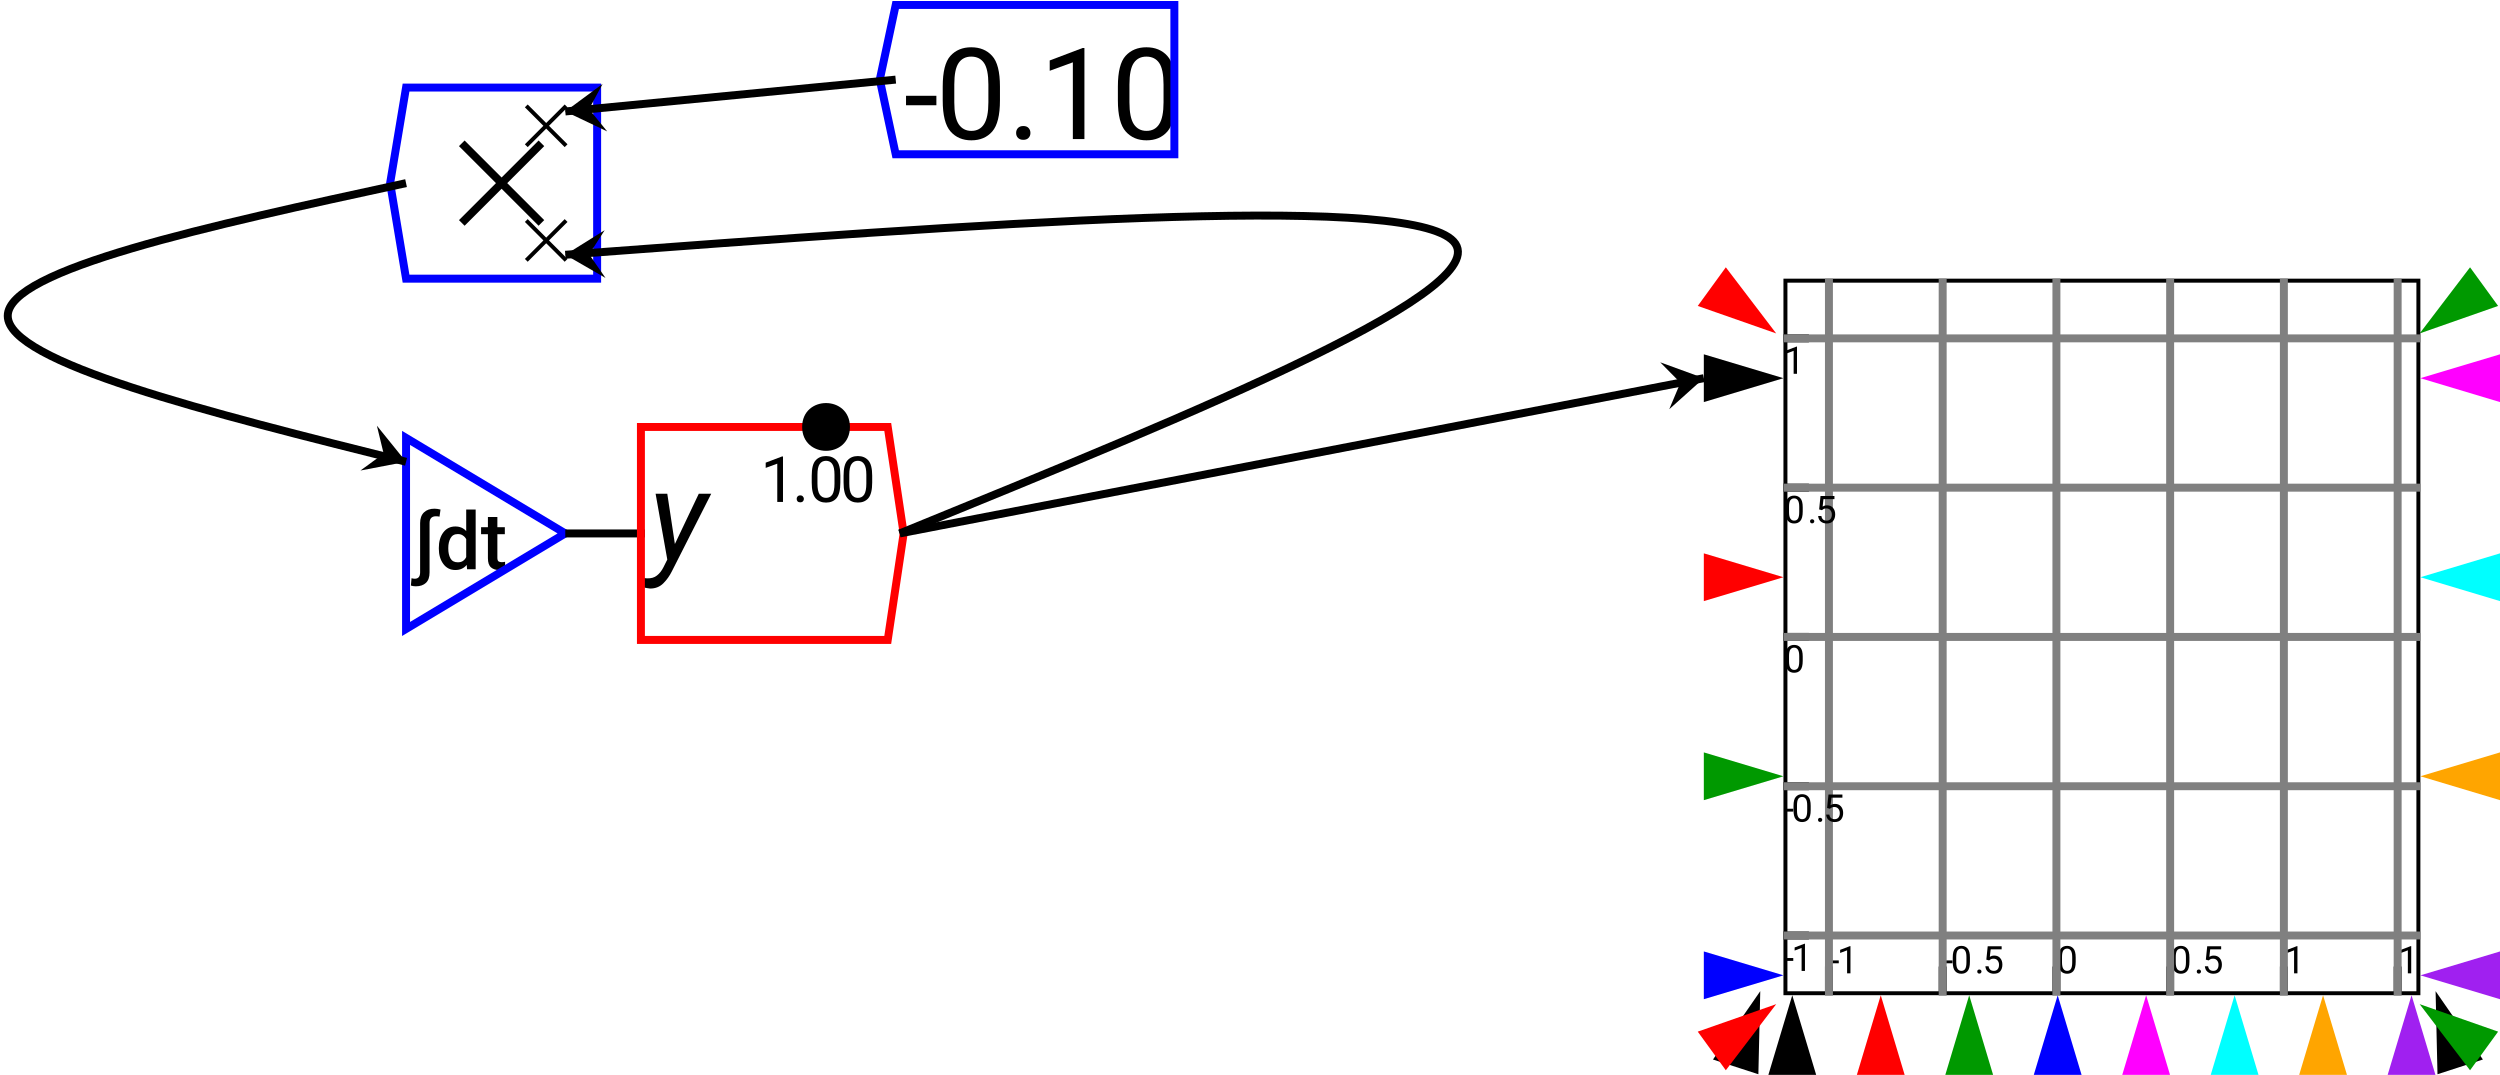
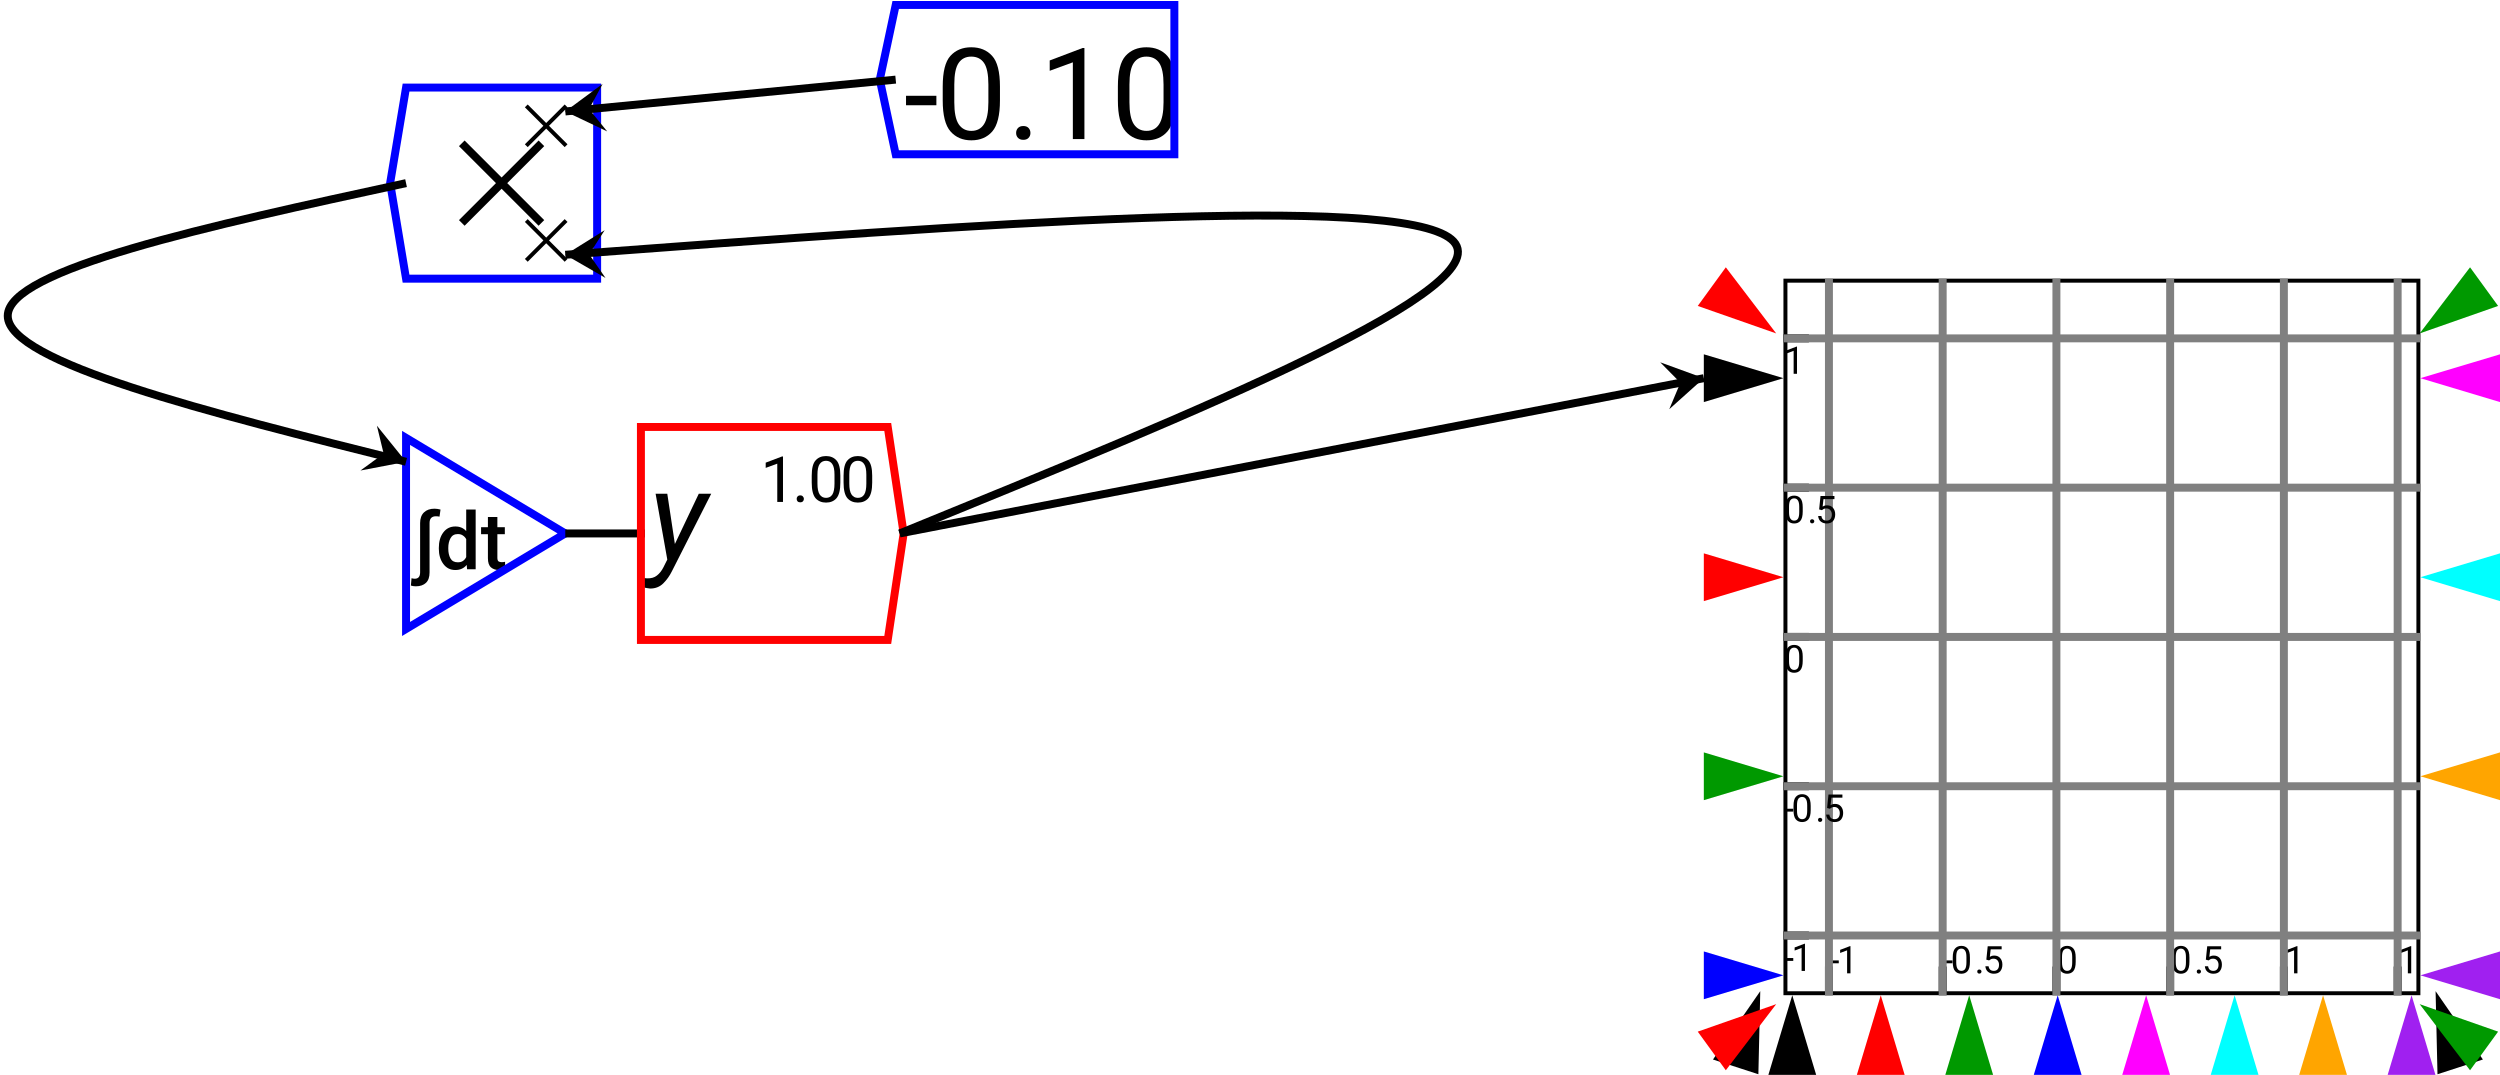
<svg xmlns="http://www.w3.org/2000/svg" xmlns:xlink="http://www.w3.org/1999/xlink" width="314pt" height="135pt" viewBox="0 0 314 135" version="1.1">
  <defs>
    <g>
      <symbol overflow="visible" id="glyph0-0">
        <path style="stroke:none;" d="M 0.484 0 L 0.484 -7.109 L 3.953 -7.109 L 3.953 0 Z M 0.953 -6.844 L 2.203 -3.891 L 3.469 -6.844 Z M 2.344 -3.562 L 3.688 -0.406 L 3.688 -6.703 Z M 0.75 -6.641 L 0.75 -0.469 L 2.062 -3.562 Z M 0.953 -0.266 L 3.469 -0.266 L 2.203 -3.219 Z M 0.953 -0.266 " />
      </symbol>
      <symbol overflow="visible" id="glyph0-1">
        <path style="stroke:none;" d="M 1.953 0.391 C 1.953 0.984 1.801 1.422 1.5 1.703 C 1.195 1.992 0.773 2.141 0.234 2.141 C 0.004 2.141 -0.203 2.109 -0.391 2.047 L -0.312 1.125 C -0.176 1.164 -0.039 1.188 0.094 1.188 C 0.539 1.188 0.766 0.922 0.766 0.391 L 0.766 -5.797 C 0.766 -6.379 0.926 -6.828 1.25 -7.141 C 1.57 -7.453 2.016 -7.609 2.578 -7.609 C 2.703 -7.609 2.828 -7.598 2.953 -7.578 C 3.078 -7.555 3.203 -7.531 3.328 -7.5 L 3.203 -6.609 C 3.066 -6.641 2.914 -6.656 2.75 -6.656 C 2.219 -6.656 1.953 -6.367 1.953 -5.797 Z M 1.953 0.391 " />
      </symbol>
      <symbol overflow="visible" id="glyph0-2">
        <path style="stroke:none;" d="M 3.938 0 L 3.891 -0.547 C 3.535 -0.117 3.062 0.094 2.469 0.094 C 1.832 0.094 1.328 -0.16 0.953 -0.672 C 0.578 -1.18 0.391 -1.816 0.391 -2.578 L 0.391 -2.688 C 0.391 -3.488 0.578 -4.133 0.953 -4.625 C 1.328 -5.125 1.832 -5.375 2.469 -5.375 C 3.031 -5.375 3.484 -5.18 3.828 -4.797 L 3.828 -7.5 L 5.016 -7.5 L 5.016 0 Z M 1.578 -2.578 C 1.578 -2.109 1.664 -1.707 1.844 -1.375 C 2.031 -1.039 2.336 -0.875 2.766 -0.875 C 3.035 -0.875 3.254 -0.93 3.422 -1.047 C 3.598 -1.172 3.734 -1.332 3.828 -1.531 L 3.828 -3.781 C 3.734 -3.969 3.598 -4.117 3.422 -4.234 C 3.254 -4.359 3.039 -4.422 2.781 -4.422 C 2.352 -4.422 2.047 -4.25 1.859 -3.906 C 1.672 -3.57 1.578 -3.164 1.578 -2.688 Z M 1.578 -2.578 " />
      </symbol>
      <symbol overflow="visible" id="glyph0-3">
        <path style="stroke:none;" d="M 3.062 -0.016 C 2.969 0.016 2.859 0.039 2.734 0.062 C 2.609 0.082 2.457 0.094 2.281 0.094 C 1.883 0.094 1.555 -0.016 1.297 -0.234 C 1.035 -0.461 0.906 -0.848 0.906 -1.391 L 0.906 -4.406 L 0.047 -4.406 L 0.047 -5.281 L 0.906 -5.281 L 0.906 -6.562 L 2.094 -6.562 L 2.094 -5.281 L 3.031 -5.281 L 3.031 -4.406 L 2.094 -4.406 L 2.094 -1.453 C 2.094 -1.211 2.145 -1.055 2.25 -0.984 C 2.352 -0.922 2.484 -0.891 2.641 -0.891 C 2.723 -0.891 2.801 -0.895 2.875 -0.906 C 2.957 -0.914 3.02 -0.926 3.062 -0.938 Z M 3.062 -0.016 " />
      </symbol>
      <symbol overflow="visible" id="glyph1-0">
        <path style="stroke:none;" d="M 0.781 0 L 0.781 -11.375 L 6.312 -11.375 L 6.312 0 Z M 1.516 -10.953 L 3.531 -6.219 L 5.547 -10.953 Z M 3.75 -5.688 L 5.891 -0.656 L 5.891 -10.719 Z M 1.203 -10.625 L 1.203 -0.75 L 3.297 -5.688 Z M 1.516 -0.422 L 5.547 -0.422 L 3.531 -5.156 Z M 1.516 -0.422 " />
      </symbol>
      <symbol overflow="visible" id="glyph1-1">
        <path style="stroke:none;" d="M 2.875 1.312 C 2.602 1.863 2.25 2.359 1.812 2.797 C 1.375 3.234 0.82 3.453 0.156 3.453 C 0.008 3.441 -0.129 3.422 -0.266 3.391 C -0.41 3.367 -0.551 3.344 -0.688 3.312 L -0.609 2.125 C -0.547 2.133 -0.484 2.145 -0.422 2.156 C -0.359 2.164 -0.297 2.172 -0.234 2.172 C 0.285 2.191 0.703 2.07 1.016 1.812 C 1.336 1.562 1.609 1.219 1.828 0.781 L 2.312 -0.188 L 0.844 -8.453 L 2.312 -8.453 L 3.266 -2.141 L 6.266 -8.453 L 7.828 -8.453 Z M 2.875 1.312 " />
      </symbol>
      <symbol overflow="visible" id="glyph2-0">
        <path style="stroke:none;" d="M 0.391 0 L 0.391 -5.688 L 3.156 -5.688 L 3.156 0 Z M 0.766 -5.484 L 1.766 -3.109 L 2.766 -5.484 Z M 1.875 -2.844 L 2.953 -0.328 L 2.953 -5.359 Z M 0.609 -5.312 L 0.609 -0.375 L 1.656 -2.844 Z M 0.766 -0.219 L 2.766 -0.219 L 1.766 -2.578 Z M 0.766 -0.219 " />
      </symbol>
      <symbol overflow="visible" id="glyph2-1">
        <path style="stroke:none;" d="" />
      </symbol>
      <symbol overflow="visible" id="glyph2-2">
        <path style="stroke:none;" d="M 2.844 -5.719 L 2.844 0 L 2.125 0 L 2.125 -4.812 L 0.672 -4.281 L 0.672 -4.938 L 2.734 -5.719 Z M 2.844 -5.719 " />
      </symbol>
      <symbol overflow="visible" id="glyph2-3">
        <path style="stroke:none;" d="M 0.562 -0.391 C 0.562 -0.504 0.598 -0.602 0.672 -0.688 C 0.754 -0.781 0.867 -0.828 1.016 -0.828 C 1.16 -0.828 1.27 -0.781 1.344 -0.688 C 1.426 -0.602 1.469 -0.504 1.469 -0.391 C 1.469 -0.266 1.426 -0.16 1.344 -0.078 C 1.27 0.004 1.16 0.047 1.016 0.047 C 0.867 0.047 0.754 0.004 0.672 -0.078 C 0.598 -0.16 0.562 -0.266 0.562 -0.391 Z M 0.562 -0.391 " />
      </symbol>
      <symbol overflow="visible" id="glyph2-4">
        <path style="stroke:none;" d="M 4.047 -3.297 L 4.047 -2.438 C 4.047 -1.5 3.883 -0.844 3.562 -0.469 C 3.238 -0.102 2.801 0.078 2.25 0.078 C 1.707 0.078 1.27 -0.102 0.938 -0.469 C 0.613 -0.844 0.453 -1.5 0.453 -2.438 L 0.453 -3.297 C 0.453 -4.223 0.613 -4.863 0.938 -5.219 C 1.258 -5.582 1.695 -5.766 2.25 -5.766 C 2.801 -5.766 3.238 -5.582 3.562 -5.219 C 3.883 -4.863 4.047 -4.223 4.047 -3.297 Z M 3.312 -2.312 L 3.312 -3.422 C 3.312 -4.055 3.219 -4.504 3.031 -4.766 C 2.852 -5.035 2.594 -5.172 2.25 -5.172 C 1.906 -5.172 1.641 -5.035 1.453 -4.766 C 1.266 -4.504 1.172 -4.055 1.172 -3.422 L 1.172 -2.312 C 1.172 -1.676 1.266 -1.219 1.453 -0.938 C 1.641 -0.656 1.906 -0.516 2.25 -0.516 C 2.602 -0.516 2.867 -0.656 3.047 -0.938 C 3.223 -1.219 3.312 -1.676 3.312 -2.312 Z M 3.312 -2.312 " />
      </symbol>
      <symbol overflow="visible" id="glyph3-0">
        <path style="stroke:none;" d="M 0.781 0 L 0.781 -11.375 L 6.312 -11.375 L 6.312 0 Z M 1.516 -10.953 L 3.531 -6.219 L 5.547 -10.953 Z M 3.75 -5.688 L 5.891 -0.656 L 5.891 -10.719 Z M 1.203 -10.625 L 1.203 -0.75 L 3.297 -5.688 Z M 1.516 -0.422 L 5.547 -0.422 L 3.531 -5.156 Z M 1.516 -0.422 " />
      </symbol>
      <symbol overflow="visible" id="glyph3-1">
        <path style="stroke:none;" d="M 4.109 -5.438 L 4.109 -4.25 L 0.297 -4.25 L 0.297 -5.438 Z M 4.109 -5.438 " />
      </symbol>
      <symbol overflow="visible" id="glyph3-2">
        <path style="stroke:none;" d="M 8.094 -6.594 L 8.094 -4.859 C 8.094 -2.992 7.77 -1.691 7.125 -0.953 C 6.477 -0.211 5.602 0.156 4.5 0.156 C 3.414 0.156 2.547 -0.211 1.891 -0.953 C 1.234 -1.691 0.906 -2.992 0.906 -4.859 L 0.906 -6.594 C 0.906 -8.457 1.227 -9.742 1.875 -10.453 C 2.531 -11.172 3.398 -11.531 4.484 -11.531 C 5.586 -11.531 6.461 -11.172 7.109 -10.453 C 7.766 -9.742 8.094 -8.457 8.094 -6.594 Z M 6.641 -4.625 L 6.641 -6.844 C 6.641 -8.125 6.457 -9.031 6.094 -9.562 C 5.727 -10.094 5.191 -10.359 4.484 -10.359 C 3.797 -10.359 3.27 -10.094 2.906 -9.562 C 2.539 -9.031 2.359 -8.125 2.359 -6.844 L 2.359 -4.625 C 2.359 -3.352 2.539 -2.438 2.906 -1.875 C 3.281 -1.312 3.812 -1.031 4.5 -1.031 C 5.207 -1.031 5.738 -1.312 6.094 -1.875 C 6.457 -2.438 6.641 -3.352 6.641 -4.625 Z M 6.641 -4.625 " />
      </symbol>
      <symbol overflow="visible" id="glyph3-3">
        <path style="stroke:none;" d="M 1.125 -0.766 C 1.125 -1.016 1.203 -1.223 1.359 -1.391 C 1.516 -1.555 1.738 -1.641 2.031 -1.641 C 2.32 -1.641 2.539 -1.555 2.688 -1.391 C 2.844 -1.223 2.922 -1.016 2.922 -0.766 C 2.922 -0.523 2.844 -0.32 2.688 -0.156 C 2.539 0.008 2.32 0.094 2.031 0.094 C 1.738 0.094 1.516 0.008 1.359 -0.156 C 1.203 -0.32 1.125 -0.523 1.125 -0.766 Z M 1.125 -0.766 " />
      </symbol>
      <symbol overflow="visible" id="glyph3-4">
        <path style="stroke:none;" d="M 5.703 -11.438 L 5.703 0 L 4.25 0 L 4.25 -9.641 L 1.344 -8.578 L 1.344 -9.875 L 5.469 -11.438 Z M 5.703 -11.438 " />
      </symbol>
      <symbol overflow="visible" id="glyph4-0">
        <path style="stroke:none;" d="M 0.234 0 L 0.234 -3.406 L 1.891 -3.406 L 1.891 0 Z M 0.453 -3.281 L 1.062 -1.859 L 1.656 -3.281 Z M 1.125 -1.703 L 1.766 -0.203 L 1.766 -3.219 Z M 0.359 -3.188 L 0.359 -0.219 L 0.984 -1.703 Z M 0.453 -0.125 L 1.656 -0.125 L 1.062 -1.547 Z M 0.453 -0.125 " />
      </symbol>
      <symbol overflow="visible" id="glyph4-1">
        <path style="stroke:none;" d="M 1.234 -1.625 L 1.234 -1.266 L 0.094 -1.266 L 0.094 -1.625 Z M 1.234 -1.625 " />
      </symbol>
      <symbol overflow="visible" id="glyph4-2">
        <path style="stroke:none;" d="M 1.703 -3.422 L 1.703 0 L 1.281 0 L 1.281 -2.891 L 0.406 -2.562 L 0.406 -2.953 L 1.641 -3.422 Z M 1.703 -3.422 " />
      </symbol>
      <symbol overflow="visible" id="glyph4-3">
        <path style="stroke:none;" d="M 2.422 -1.984 L 2.422 -1.453 C 2.422 -0.898 2.32 -0.508 2.125 -0.281 C 1.938 -0.062 1.676 0.047 1.344 0.047 C 1.02 0.047 0.758 -0.062 0.562 -0.281 C 0.363 -0.508 0.266 -0.898 0.266 -1.453 L 0.266 -1.984 C 0.266 -2.535 0.363 -2.914 0.562 -3.125 C 0.758 -3.344 1.02 -3.453 1.344 -3.453 C 1.676 -3.453 1.938 -3.344 2.125 -3.125 C 2.32 -2.914 2.422 -2.535 2.422 -1.984 Z M 1.984 -1.391 L 1.984 -2.047 C 1.984 -2.43 1.926 -2.703 1.812 -2.859 C 1.707 -3.023 1.551 -3.109 1.344 -3.109 C 1.133 -3.109 0.973 -3.023 0.859 -2.859 C 0.754 -2.703 0.703 -2.43 0.703 -2.047 L 0.703 -1.391 C 0.703 -1.004 0.758 -0.727 0.875 -0.562 C 0.988 -0.395 1.145 -0.312 1.344 -0.312 C 1.562 -0.312 1.723 -0.395 1.828 -0.562 C 1.93 -0.727 1.984 -1.004 1.984 -1.391 Z M 1.984 -1.391 " />
      </symbol>
      <symbol overflow="visible" id="glyph4-4">
        <path style="stroke:none;" d="M 0.344 -0.234 C 0.344 -0.305 0.363 -0.363 0.406 -0.406 C 0.445 -0.457 0.516 -0.484 0.609 -0.484 C 0.691 -0.484 0.754 -0.457 0.797 -0.406 C 0.848 -0.363 0.875 -0.305 0.875 -0.234 C 0.875 -0.16 0.848 -0.098 0.797 -0.047 C 0.754 0.004 0.691 0.031 0.609 0.031 C 0.516 0.031 0.445 0.004 0.406 -0.047 C 0.363 -0.098 0.344 -0.16 0.344 -0.234 Z M 0.344 -0.234 " />
      </symbol>
      <symbol overflow="visible" id="glyph4-5">
        <path style="stroke:none;" d="M 0.828 -1.625 L 0.484 -1.719 L 0.656 -3.406 L 2.406 -3.406 L 2.406 -3.016 L 1.031 -3.016 L 0.922 -2.078 C 0.984 -2.117 1.062 -2.156 1.156 -2.188 C 1.25 -2.219 1.359 -2.234 1.484 -2.234 C 1.797 -2.234 2.039 -2.129 2.219 -1.922 C 2.406 -1.711 2.5 -1.438 2.5 -1.094 C 2.5 -0.758 2.41 -0.484 2.234 -0.266 C 2.055 -0.055 1.785 0.047 1.422 0.047 C 1.148 0.047 0.91 -0.031 0.703 -0.188 C 0.504 -0.344 0.391 -0.578 0.359 -0.891 L 0.766 -0.891 C 0.828 -0.504 1.047 -0.312 1.422 -0.312 C 1.629 -0.312 1.789 -0.379 1.906 -0.516 C 2.02 -0.648 2.078 -0.836 2.078 -1.078 C 2.078 -1.297 2.016 -1.477 1.891 -1.625 C 1.773 -1.77 1.609 -1.844 1.391 -1.844 C 1.242 -1.844 1.133 -1.82 1.062 -1.781 C 0.988 -1.738 0.91 -1.688 0.828 -1.625 Z M 0.828 -1.625 " />
      </symbol>
    </g>
    <clipPath id="clip1">
      <path d="M 224 35 L 304 35 L 304 125 L 224 125 Z M 224 35 " />
    </clipPath>
    <clipPath id="clip2">
      <path d="M 229 120 L 231 120 L 231 125 L 229 125 Z M 229 120 " />
    </clipPath>
    <clipPath id="clip3">
      <path d="M 229 35 L 231 35 L 231 125 L 229 125 Z M 229 35 " />
    </clipPath>
    <clipPath id="clip4">
      <path d="M 243 120 L 245 120 L 245 125 L 243 125 Z M 243 120 " />
    </clipPath>
    <clipPath id="clip5">
      <path d="M 243 35 L 245 35 L 245 125 L 243 125 Z M 243 35 " />
    </clipPath>
    <clipPath id="clip6">
      <path d="M 257 120 L 259 120 L 259 125 L 257 125 Z M 257 120 " />
    </clipPath>
    <clipPath id="clip7">
      <path d="M 257 35 L 259 35 L 259 125 L 257 125 Z M 257 35 " />
    </clipPath>
    <clipPath id="clip8">
      <path d="M 272 120 L 274 120 L 274 125 L 272 125 Z M 272 120 " />
    </clipPath>
    <clipPath id="clip9">
      <path d="M 272 35 L 274 35 L 274 125 L 272 125 Z M 272 35 " />
    </clipPath>
    <clipPath id="clip10">
      <path d="M 286 120 L 288 120 L 288 125 L 286 125 Z M 286 120 " />
    </clipPath>
    <clipPath id="clip11">
      <path d="M 286 35 L 288 35 L 288 125 L 286 125 Z M 286 35 " />
    </clipPath>
    <clipPath id="clip12">
      <path d="M 300 120 L 302 120 L 302 125 L 300 125 Z M 300 120 " />
    </clipPath>
    <clipPath id="clip13">
      <path d="M 301 118 L 304 118 L 304 123 L 301 123 Z M 301 118 " />
    </clipPath>
    <clipPath id="clip14">
      <path d="M 300 35 L 302 35 L 302 125 L 300 125 Z M 300 35 " />
    </clipPath>
    <clipPath id="clip15">
      <path d="M 224 117 L 228 117 L 228 118 L 224 118 Z M 224 117 " />
    </clipPath>
    <clipPath id="clip16">
      <path d="M 224 117 L 304 117 L 304 118 L 224 118 Z M 224 117 " />
    </clipPath>
    <clipPath id="clip17">
      <path d="M 224 98 L 228 98 L 228 100 L 224 100 Z M 224 98 " />
    </clipPath>
    <clipPath id="clip18">
      <path d="M 224 98 L 304 98 L 304 100 L 224 100 Z M 224 98 " />
    </clipPath>
    <clipPath id="clip19">
      <path d="M 224 79 L 228 79 L 228 81 L 224 81 Z M 224 79 " />
    </clipPath>
    <clipPath id="clip20">
      <path d="M 224 79 L 304 79 L 304 81 L 224 81 Z M 224 79 " />
    </clipPath>
    <clipPath id="clip21">
      <path d="M 224 60 L 228 60 L 228 62 L 224 62 Z M 224 60 " />
    </clipPath>
    <clipPath id="clip22">
      <path d="M 224 60 L 304 60 L 304 62 L 224 62 Z M 224 60 " />
    </clipPath>
    <clipPath id="clip23">
      <path d="M 224 42 L 228 42 L 228 43 L 224 43 Z M 224 42 " />
    </clipPath>
    <clipPath id="clip24">
      <path d="M 224 42 L 304 42 L 304 43 L 224 43 Z M 224 42 " />
    </clipPath>
  </defs>
-   <g id="surface59">
+   <g id="surface101">
    <g style="fill:rgb(0%,0%,0%);fill-opacity:1;">
      <use xlink:href="#glyph0-1" x="52" y="71.5" />
    </g>
    <g style="fill:rgb(0%,0%,0%);fill-opacity:1;">
      <use xlink:href="#glyph0-2" x="54.727" y="71.5" />
      <use xlink:href="#glyph0-3" x="60.376" y="71.5" />
    </g>
    <path style="fill:none;stroke-width:1;stroke-linecap:butt;stroke-linejoin:miter;stroke:rgb(0%,0%,100%);stroke-opacity:1;stroke-miterlimit:10;" d="M -8 12 L -8 -12 L 12 0 Z M -8 12 " transform="matrix(1,0,0,1,59,67)" />
    <path style="fill:none;stroke-width:1;stroke-linecap:butt;stroke-linejoin:miter;stroke:rgb(0%,0%,0%);stroke-opacity:1;stroke-miterlimit:10;" d="M 12 0 L 22 0 " transform="matrix(1,0,0,1,59,67)" />
    <g style="fill:rgb(0%,0%,0%);fill-opacity:1;">
      <use xlink:href="#glyph1-1" x="81.5" y="70.469" />
    </g>
    <g style="fill:rgb(0%,0%,0%);fill-opacity:1;">
      <use xlink:href="#glyph2-1" x="93.5" y="63.047" />
      <use xlink:href="#glyph2-2" x="95.5" y="63.047" />
      <use xlink:href="#glyph2-3" x="99.5" y="63.047" />
      <use xlink:href="#glyph2-4" x="101.5" y="63.047" />
      <use xlink:href="#glyph2-4" x="105.5" y="63.047" />
    </g>
    <path style="fill:none;stroke-width:1;stroke-linecap:butt;stroke-linejoin:miter;stroke:rgb(100%,0%,0%);stroke-opacity:1;stroke-miterlimit:10;" d="M -15.5 -13.375 L -15.5 13.375 L 15.5 13.375 L 17.5 0 L 15.5 -13.375 Z M -15.5 -13.375 " transform="matrix(1,0,0,1,96,67)" />
-     <path style=" stroke:none;fill-rule:nonzero;fill:rgb(0%,0%,0%);fill-opacity:1;" d="M 106.75 53.625 C 106.75 57.625 100.75 57.625 100.75 53.625 C 100.75 49.625 106.75 49.625 106.75 53.625 " />
    <path style="fill:none;stroke-width:1;stroke-linecap:butt;stroke-linejoin:miter;stroke:rgb(0%,0%,0%);stroke-opacity:1;stroke-miterlimit:10;" d="M -5 -5 L 5 5 M -5 5 L 5 -5 " transform="matrix(1,0,0,1,63,23)" />
    <path style="fill:none;stroke-width:1;stroke-linecap:butt;stroke-linejoin:miter;stroke:rgb(0%,0%,0%);stroke-opacity:1;stroke-miterlimit:10;" d="M -4.997 -5.002 L 5.003 4.998 M -4.997 4.998 L 5.003 -5.002 " transform="matrix(0.5,0,0,0.5,68.6,30.2)" />
    <path style="fill:none;stroke-width:1;stroke-linecap:butt;stroke-linejoin:miter;stroke:rgb(0%,0%,0%);stroke-opacity:1;stroke-miterlimit:10;" d="M -4.997 -4.998 L 5.003 5.002 M -4.997 5.002 L 5.003 -4.998 " transform="matrix(0.5,0,0,0.5,68.6,15.8)" />
    <path style="fill:none;stroke-width:1;stroke-linecap:butt;stroke-linejoin:miter;stroke:rgb(0%,0%,100%);stroke-opacity:1;stroke-miterlimit:10;" d="M -12 -12 L -12 12 L 12 12 L 14 0 L 12 -12 Z M -12 -12 " transform="matrix(-1,0.000000000000000122,-0.000000000000000122,-1,63,23)" />
    <g style="fill:rgb(0%,0%,0%);fill-opacity:1;">
      <use xlink:href="#glyph3-1" x="113.5" y="17.469" />
      <use xlink:href="#glyph3-2" x="117.5" y="17.469" />
      <use xlink:href="#glyph3-3" x="126.5" y="17.469" />
      <use xlink:href="#glyph3-4" x="130.5" y="17.469" />
      <use xlink:href="#glyph3-2" x="139.5" y="17.469" />
    </g>
    <path style="fill:none;stroke-width:1;stroke-linecap:butt;stroke-linejoin:miter;stroke:rgb(0%,0%,100%);stroke-opacity:1;stroke-miterlimit:10;" d="M -17.5 -9.375 L -17.5 9.375 L 17.5 9.375 L 19.5 0 L 17.5 -9.375 Z M -17.5 -9.375 " transform="matrix(-1,0.000000000000000122,-0.000000000000000122,-1,130,10)" />
    <path style=" stroke:none;fill-rule:nonzero;fill:rgb(0%,0%,0%);fill-opacity:1;" d="M 221.09 124.488 L 215.148 133.074 L 220.852 134.926 " />
    <path style=" stroke:none;fill-rule:nonzero;fill:rgb(0%,0%,0%);fill-opacity:1;" d="M 305.91 124.488 L 306.148 134.926 L 311.852 133.074 " />
    <path style=" stroke:none;fill-rule:nonzero;fill:rgb(100%,0%,0%);fill-opacity:1;" d="M 223.09 126.121 L 213.238 129.574 L 216.762 134.426 " />
    <path style=" stroke:none;fill-rule:nonzero;fill:rgb(100%,0%,0%);fill-opacity:1;" d="M 223.09 41.879 L 216.762 33.574 L 213.238 38.426 " />
    <path style=" stroke:none;fill-rule:nonzero;fill:rgb(0%,60%,0%);fill-opacity:1;" d="M 303.91 126.121 L 310.238 134.426 L 313.762 129.574 " />
    <path style=" stroke:none;fill-rule:nonzero;fill:rgb(0%,60%,0%);fill-opacity:1;" d="M 303.91 41.879 L 313.762 38.426 L 310.238 33.574 " />
    <path style=" stroke:none;fill-rule:nonzero;fill:rgb(0%,0%,0%);fill-opacity:1;" d="M 224 47.5 L 214 44.5 L 214 50.5 " />
    <path style=" stroke:none;fill-rule:nonzero;fill:rgb(100%,0%,0%);fill-opacity:1;" d="M 224 72.5 L 214 69.5 L 214 75.5 " />
    <path style=" stroke:none;fill-rule:nonzero;fill:rgb(0%,60%,0%);fill-opacity:1;" d="M 224 97.5 L 214 94.5 L 214 100.5 " />
    <path style=" stroke:none;fill-rule:nonzero;fill:rgb(0%,0%,100%);fill-opacity:1;" d="M 224 122.5 L 214 119.5 L 214 125.5 " />
    <path style=" stroke:none;fill-rule:nonzero;fill:rgb(100%,0%,100%);fill-opacity:1;" d="M 304 47.5 L 314 50.5 L 314 44.5 " />
    <path style=" stroke:none;fill-rule:nonzero;fill:rgb(0%,100%,100%);fill-opacity:1;" d="M 304 72.5 L 314 75.5 L 314 69.5 " />
    <path style=" stroke:none;fill-rule:nonzero;fill:rgb(100%,64.7%,0%);fill-opacity:1;" d="M 304 97.5 L 314 100.5 L 314 94.5 " />
    <path style=" stroke:none;fill-rule:nonzero;fill:rgb(62.7%,12.5%,94.1%);fill-opacity:1;" d="M 304 122.5 L 314 125.5 L 314 119.5 " />
    <path style=" stroke:none;fill-rule:nonzero;fill:rgb(0%,0%,0%);fill-opacity:1;" d="M 225.109 125 L 222.109 135 L 228.109 135 " />
    <path style=" stroke:none;fill-rule:nonzero;fill:rgb(100%,0%,0%);fill-opacity:1;" d="M 236.223 125 L 233.223 135 L 239.223 135 " />
    <path style=" stroke:none;fill-rule:nonzero;fill:rgb(0%,60%,0%);fill-opacity:1;" d="M 247.332 125 L 244.332 135 L 250.332 135 " />
    <path style=" stroke:none;fill-rule:nonzero;fill:rgb(0%,0%,100%);fill-opacity:1;" d="M 258.445 125 L 255.445 135 L 261.445 135 " />
    <path style=" stroke:none;fill-rule:nonzero;fill:rgb(100%,0%,100%);fill-opacity:1;" d="M 269.555 125 L 266.555 135 L 272.555 135 " />
    <path style=" stroke:none;fill-rule:nonzero;fill:rgb(0%,100%,100%);fill-opacity:1;" d="M 280.668 125 L 277.668 135 L 283.668 135 " />
    <path style=" stroke:none;fill-rule:nonzero;fill:rgb(100%,64.7%,0%);fill-opacity:1;" d="M 291.777 125 L 288.777 135 L 294.777 135 " />
    <path style=" stroke:none;fill-rule:nonzero;fill:rgb(62.7%,12.5%,94.1%);fill-opacity:1;" d="M 302.891 125 L 299.891 135 L 305.891 135 " />
    <g clip-path="url(#clip1)" clip-rule="nonzero">
      <path style="fill:none;stroke-width:1;stroke-linecap:butt;stroke-linejoin:miter;stroke:rgb(0%,0%,0%);stroke-opacity:1;stroke-miterlimit:10;" d="M 274 159 L 354 159 L 354 69 L 274 69 Z M 274 159 " transform="matrix(1,0,0,1,-50,-34)" />
    </g>
    <g clip-path="url(#clip2)" clip-rule="nonzero">
      <path style="fill:none;stroke-width:1;stroke-linecap:butt;stroke-linejoin:miter;stroke:rgb(0%,0%,0%);stroke-opacity:1;stroke-miterlimit:10;" d="M 279.715 159 L 279.715 155.398 " transform="matrix(1,0,0,1,-50,-34)" />
    </g>
    <g style="fill:rgb(0%,0%,0%);fill-opacity:1;">
      <use xlink:href="#glyph4-1" x="229.715" y="122.254" />
      <use xlink:href="#glyph4-2" x="230.715" y="122.254" />
    </g>
    <g clip-path="url(#clip3)" clip-rule="nonzero">
      <path style="fill:none;stroke-width:1;stroke-linecap:butt;stroke-linejoin:miter;stroke:rgb(50%,50%,50%);stroke-opacity:1;stroke-miterlimit:10;" d="M 279.715 159 L 279.715 69 " transform="matrix(1,0,0,1,-50,-34)" />
    </g>
    <g clip-path="url(#clip4)" clip-rule="nonzero">
      <path style="fill:none;stroke-width:1;stroke-linecap:butt;stroke-linejoin:miter;stroke:rgb(0%,0%,0%);stroke-opacity:1;stroke-miterlimit:10;" d="M 294 159 L 294 155.398 " transform="matrix(1,0,0,1,-50,-34)" />
    </g>
    <g style="fill:rgb(0%,0%,0%);fill-opacity:1;">
      <use xlink:href="#glyph4-1" x="244" y="122.254" />
      <use xlink:href="#glyph4-3" x="245" y="122.254" />
      <use xlink:href="#glyph4-4" x="248" y="122.254" />
      <use xlink:href="#glyph4-5" x="249" y="122.254" />
    </g>
    <g clip-path="url(#clip5)" clip-rule="nonzero">
      <path style="fill:none;stroke-width:1;stroke-linecap:butt;stroke-linejoin:miter;stroke:rgb(50%,50%,50%);stroke-opacity:1;stroke-miterlimit:10;" d="M 294 159 L 294 69 " transform="matrix(1,0,0,1,-50,-34)" />
    </g>
    <g clip-path="url(#clip6)" clip-rule="nonzero">
      <path style="fill:none;stroke-width:1;stroke-linecap:butt;stroke-linejoin:miter;stroke:rgb(0%,0%,0%);stroke-opacity:1;stroke-miterlimit:10;" d="M 308.285 159 L 308.285 155.398 " transform="matrix(1,0,0,1,-50,-34)" />
    </g>
    <g style="fill:rgb(0%,0%,0%);fill-opacity:1;">
      <use xlink:href="#glyph4-3" x="258.285" y="122.254" />
    </g>
    <g clip-path="url(#clip7)" clip-rule="nonzero">
      <path style="fill:none;stroke-width:1;stroke-linecap:butt;stroke-linejoin:miter;stroke:rgb(50%,50%,50%);stroke-opacity:1;stroke-miterlimit:10;" d="M 308.285 159 L 308.285 69 " transform="matrix(1,0,0,1,-50,-34)" />
    </g>
    <g clip-path="url(#clip8)" clip-rule="nonzero">
      <path style="fill:none;stroke-width:1;stroke-linecap:butt;stroke-linejoin:miter;stroke:rgb(0%,0%,0%);stroke-opacity:1;stroke-miterlimit:10;" d="M 322.57 159 L 322.57 155.398 " transform="matrix(1,0,0,1,-50,-34)" />
    </g>
    <g style="fill:rgb(0%,0%,0%);fill-opacity:1;">
      <use xlink:href="#glyph4-3" x="272.57" y="122.254" />
      <use xlink:href="#glyph4-4" x="275.57" y="122.254" />
      <use xlink:href="#glyph4-5" x="276.57" y="122.254" />
    </g>
    <g clip-path="url(#clip9)" clip-rule="nonzero">
      <path style="fill:none;stroke-width:1;stroke-linecap:butt;stroke-linejoin:miter;stroke:rgb(50%,50%,50%);stroke-opacity:1;stroke-miterlimit:10;" d="M 322.57 159 L 322.57 69 " transform="matrix(1,0,0,1,-50,-34)" />
    </g>
    <g clip-path="url(#clip10)" clip-rule="nonzero">
      <path style="fill:none;stroke-width:1;stroke-linecap:butt;stroke-linejoin:miter;stroke:rgb(0%,0%,0%);stroke-opacity:1;stroke-miterlimit:10;" d="M 336.855 159 L 336.855 155.398 " transform="matrix(1,0,0,1,-50,-34)" />
    </g>
    <g style="fill:rgb(0%,0%,0%);fill-opacity:1;">
      <use xlink:href="#glyph4-2" x="286.855" y="122.254" />
    </g>
    <g clip-path="url(#clip11)" clip-rule="nonzero">
      <path style="fill:none;stroke-width:1;stroke-linecap:butt;stroke-linejoin:miter;stroke:rgb(50%,50%,50%);stroke-opacity:1;stroke-miterlimit:10;" d="M 336.855 159 L 336.855 69 " transform="matrix(1,0,0,1,-50,-34)" />
    </g>
    <g clip-path="url(#clip12)" clip-rule="nonzero">
      <path style="fill:none;stroke-width:1;stroke-linecap:butt;stroke-linejoin:miter;stroke:rgb(0%,0%,0%);stroke-opacity:1;stroke-miterlimit:10;" d="M 351.145 159 L 351.145 155.398 " transform="matrix(1,0,0,1,-50,-34)" />
    </g>
    <g clip-path="url(#clip13)" clip-rule="nonzero">
      <g style="fill:rgb(0%,0%,0%);fill-opacity:1;">
        <use xlink:href="#glyph4-2" x="301.145" y="122.254" />
        <use xlink:href="#glyph4-4" x="304.145" y="122.254" />
        <use xlink:href="#glyph4-5" x="305.145" y="122.254" />
      </g>
    </g>
    <g clip-path="url(#clip14)" clip-rule="nonzero">
      <path style="fill:none;stroke-width:1;stroke-linecap:butt;stroke-linejoin:miter;stroke:rgb(50%,50%,50%);stroke-opacity:1;stroke-miterlimit:10;" d="M 351.145 159 L 351.145 69 " transform="matrix(1,0,0,1,-50,-34)" />
    </g>
    <g clip-path="url(#clip15)" clip-rule="nonzero">
      <path style="fill:none;stroke-width:1;stroke-linecap:butt;stroke-linejoin:miter;stroke:rgb(0%,0%,0%);stroke-opacity:1;stroke-miterlimit:10;" d="M 274 151.5 L 277.199 151.5 " transform="matrix(1,0,0,1,-50,-34)" />
    </g>
    <g style="fill:rgb(0%,0%,0%);fill-opacity:1;">
      <use xlink:href="#glyph4-1" x="224" y="121.953" />
      <use xlink:href="#glyph4-2" x="225" y="121.953" />
    </g>
    <g clip-path="url(#clip16)" clip-rule="nonzero">
      <path style="fill:none;stroke-width:1;stroke-linecap:butt;stroke-linejoin:miter;stroke:rgb(50%,50%,50%);stroke-opacity:1;stroke-miterlimit:10;" d="M 274 151.5 L 354 151.5 " transform="matrix(1,0,0,1,-50,-34)" />
    </g>
    <g clip-path="url(#clip17)" clip-rule="nonzero">
      <path style="fill:none;stroke-width:1;stroke-linecap:butt;stroke-linejoin:miter;stroke:rgb(0%,0%,0%);stroke-opacity:1;stroke-miterlimit:10;" d="M 274 132.75 L 277.199 132.75 " transform="matrix(1,0,0,1,-50,-34)" />
    </g>
    <g style="fill:rgb(0%,0%,0%);fill-opacity:1;">
      <use xlink:href="#glyph4-1" x="224" y="103.203" />
      <use xlink:href="#glyph4-3" x="225" y="103.203" />
      <use xlink:href="#glyph4-4" x="228" y="103.203" />
      <use xlink:href="#glyph4-5" x="229" y="103.203" />
    </g>
    <g clip-path="url(#clip18)" clip-rule="nonzero">
      <path style="fill:none;stroke-width:1;stroke-linecap:butt;stroke-linejoin:miter;stroke:rgb(50%,50%,50%);stroke-opacity:1;stroke-miterlimit:10;" d="M 274 132.75 L 354 132.75 " transform="matrix(1,0,0,1,-50,-34)" />
    </g>
    <g clip-path="url(#clip19)" clip-rule="nonzero">
      <path style="fill:none;stroke-width:1;stroke-linecap:butt;stroke-linejoin:miter;stroke:rgb(0%,0%,0%);stroke-opacity:1;stroke-miterlimit:10;" d="M 274 114 L 277.199 114 " transform="matrix(1,0,0,1,-50,-34)" />
    </g>
    <g style="fill:rgb(0%,0%,0%);fill-opacity:1;">
      <use xlink:href="#glyph4-3" x="224" y="84.453" />
    </g>
    <g clip-path="url(#clip20)" clip-rule="nonzero">
      <path style="fill:none;stroke-width:1;stroke-linecap:butt;stroke-linejoin:miter;stroke:rgb(50%,50%,50%);stroke-opacity:1;stroke-miterlimit:10;" d="M 274 114 L 354 114 " transform="matrix(1,0,0,1,-50,-34)" />
    </g>
    <g clip-path="url(#clip21)" clip-rule="nonzero">
      <path style="fill:none;stroke-width:1;stroke-linecap:butt;stroke-linejoin:miter;stroke:rgb(0%,0%,0%);stroke-opacity:1;stroke-miterlimit:10;" d="M 274 95.25 L 277.199 95.25 " transform="matrix(1,0,0,1,-50,-34)" />
    </g>
    <g style="fill:rgb(0%,0%,0%);fill-opacity:1;">
      <use xlink:href="#glyph4-3" x="224" y="65.703" />
      <use xlink:href="#glyph4-4" x="227" y="65.703" />
      <use xlink:href="#glyph4-5" x="228" y="65.703" />
    </g>
    <g clip-path="url(#clip22)" clip-rule="nonzero">
      <path style="fill:none;stroke-width:1;stroke-linecap:butt;stroke-linejoin:miter;stroke:rgb(50%,50%,50%);stroke-opacity:1;stroke-miterlimit:10;" d="M 274 95.25 L 354 95.25 " transform="matrix(1,0,0,1,-50,-34)" />
    </g>
    <g clip-path="url(#clip23)" clip-rule="nonzero">
      <path style="fill:none;stroke-width:1;stroke-linecap:butt;stroke-linejoin:miter;stroke:rgb(0%,0%,0%);stroke-opacity:1;stroke-miterlimit:10;" d="M 274 76.5 L 277.199 76.5 " transform="matrix(1,0,0,1,-50,-34)" />
    </g>
    <g style="fill:rgb(0%,0%,0%);fill-opacity:1;">
      <use xlink:href="#glyph4-2" x="224" y="46.953" />
    </g>
    <g clip-path="url(#clip24)" clip-rule="nonzero">
      <path style="fill:none;stroke-width:1;stroke-linecap:butt;stroke-linejoin:miter;stroke:rgb(50%,50%,50%);stroke-opacity:1;stroke-miterlimit:10;" d="M 274 76.5 L 354 76.5 " transform="matrix(1,0,0,1,-50,-34)" />
    </g>
    <path style="fill:none;stroke-width:1;stroke-linecap:butt;stroke-linejoin:miter;stroke:rgb(0%,0%,0%);stroke-opacity:1;stroke-miterlimit:10;" d="M 101 57 C 75.984 62.422 50.973 67.844 50.973 73.676 C 50.973 79.508 75.984 85.754 101 92 " transform="matrix(1,0,0,1,-50,-34)" />
    <path style=" stroke:none;fill-rule:nonzero;fill:rgb(0%,0%,0%);fill-opacity:1;" d="M 51 58 L 47.336 53.465 L 48.184 56.969 L 45.273 59.098 Z M 51 58 " />
    <path style="fill:none;stroke-width:1;stroke-linecap:butt;stroke-linejoin:miter;stroke:rgb(0%,0%,0%);stroke-opacity:1;stroke-miterlimit:10;" d="M 163 101 C 201.141 85.441 239.281 69.883 232.281 64.051 C 225.281 58.215 173.141 62.109 121 66 " transform="matrix(1,0,0,1,-50,-34)" />
    <path style=" stroke:none;fill-rule:nonzero;fill:rgb(0%,0%,0%);fill-opacity:1;" d="M 71 32 L 76.051 34.91 L 74 31.949 L 75.945 28.914 Z M 71 32 " />
    <path style="fill:none;stroke-width:1;stroke-linecap:butt;stroke-linejoin:miter;stroke:rgb(0%,0%,0%);stroke-opacity:1;stroke-miterlimit:10;" d="M 162.5 44 L 121 48 " transform="matrix(1,0,0,1,-50,-34)" />
    <path style=" stroke:none;fill-rule:nonzero;fill:rgb(0%,0%,0%);fill-opacity:1;" d="M 71 14 L 76.266 16.508 L 73.984 13.711 L 75.688 10.535 Z M 71 14 " />
    <path style="fill:none;stroke-width:1;stroke-linecap:butt;stroke-linejoin:miter;stroke:rgb(0%,0%,0%);stroke-opacity:1;stroke-miterlimit:10;" d="M 163 101 L 264 81.5 " transform="matrix(1,0,0,1,-50,-34)" />
    <path style=" stroke:none;fill-rule:nonzero;fill:rgb(0%,0%,0%);fill-opacity:1;" d="M 214 47.5 L 208.523 45.504 L 211.055 48.07 L 209.66 51.395 Z M 214 47.5 " />
  </g>
</svg>
